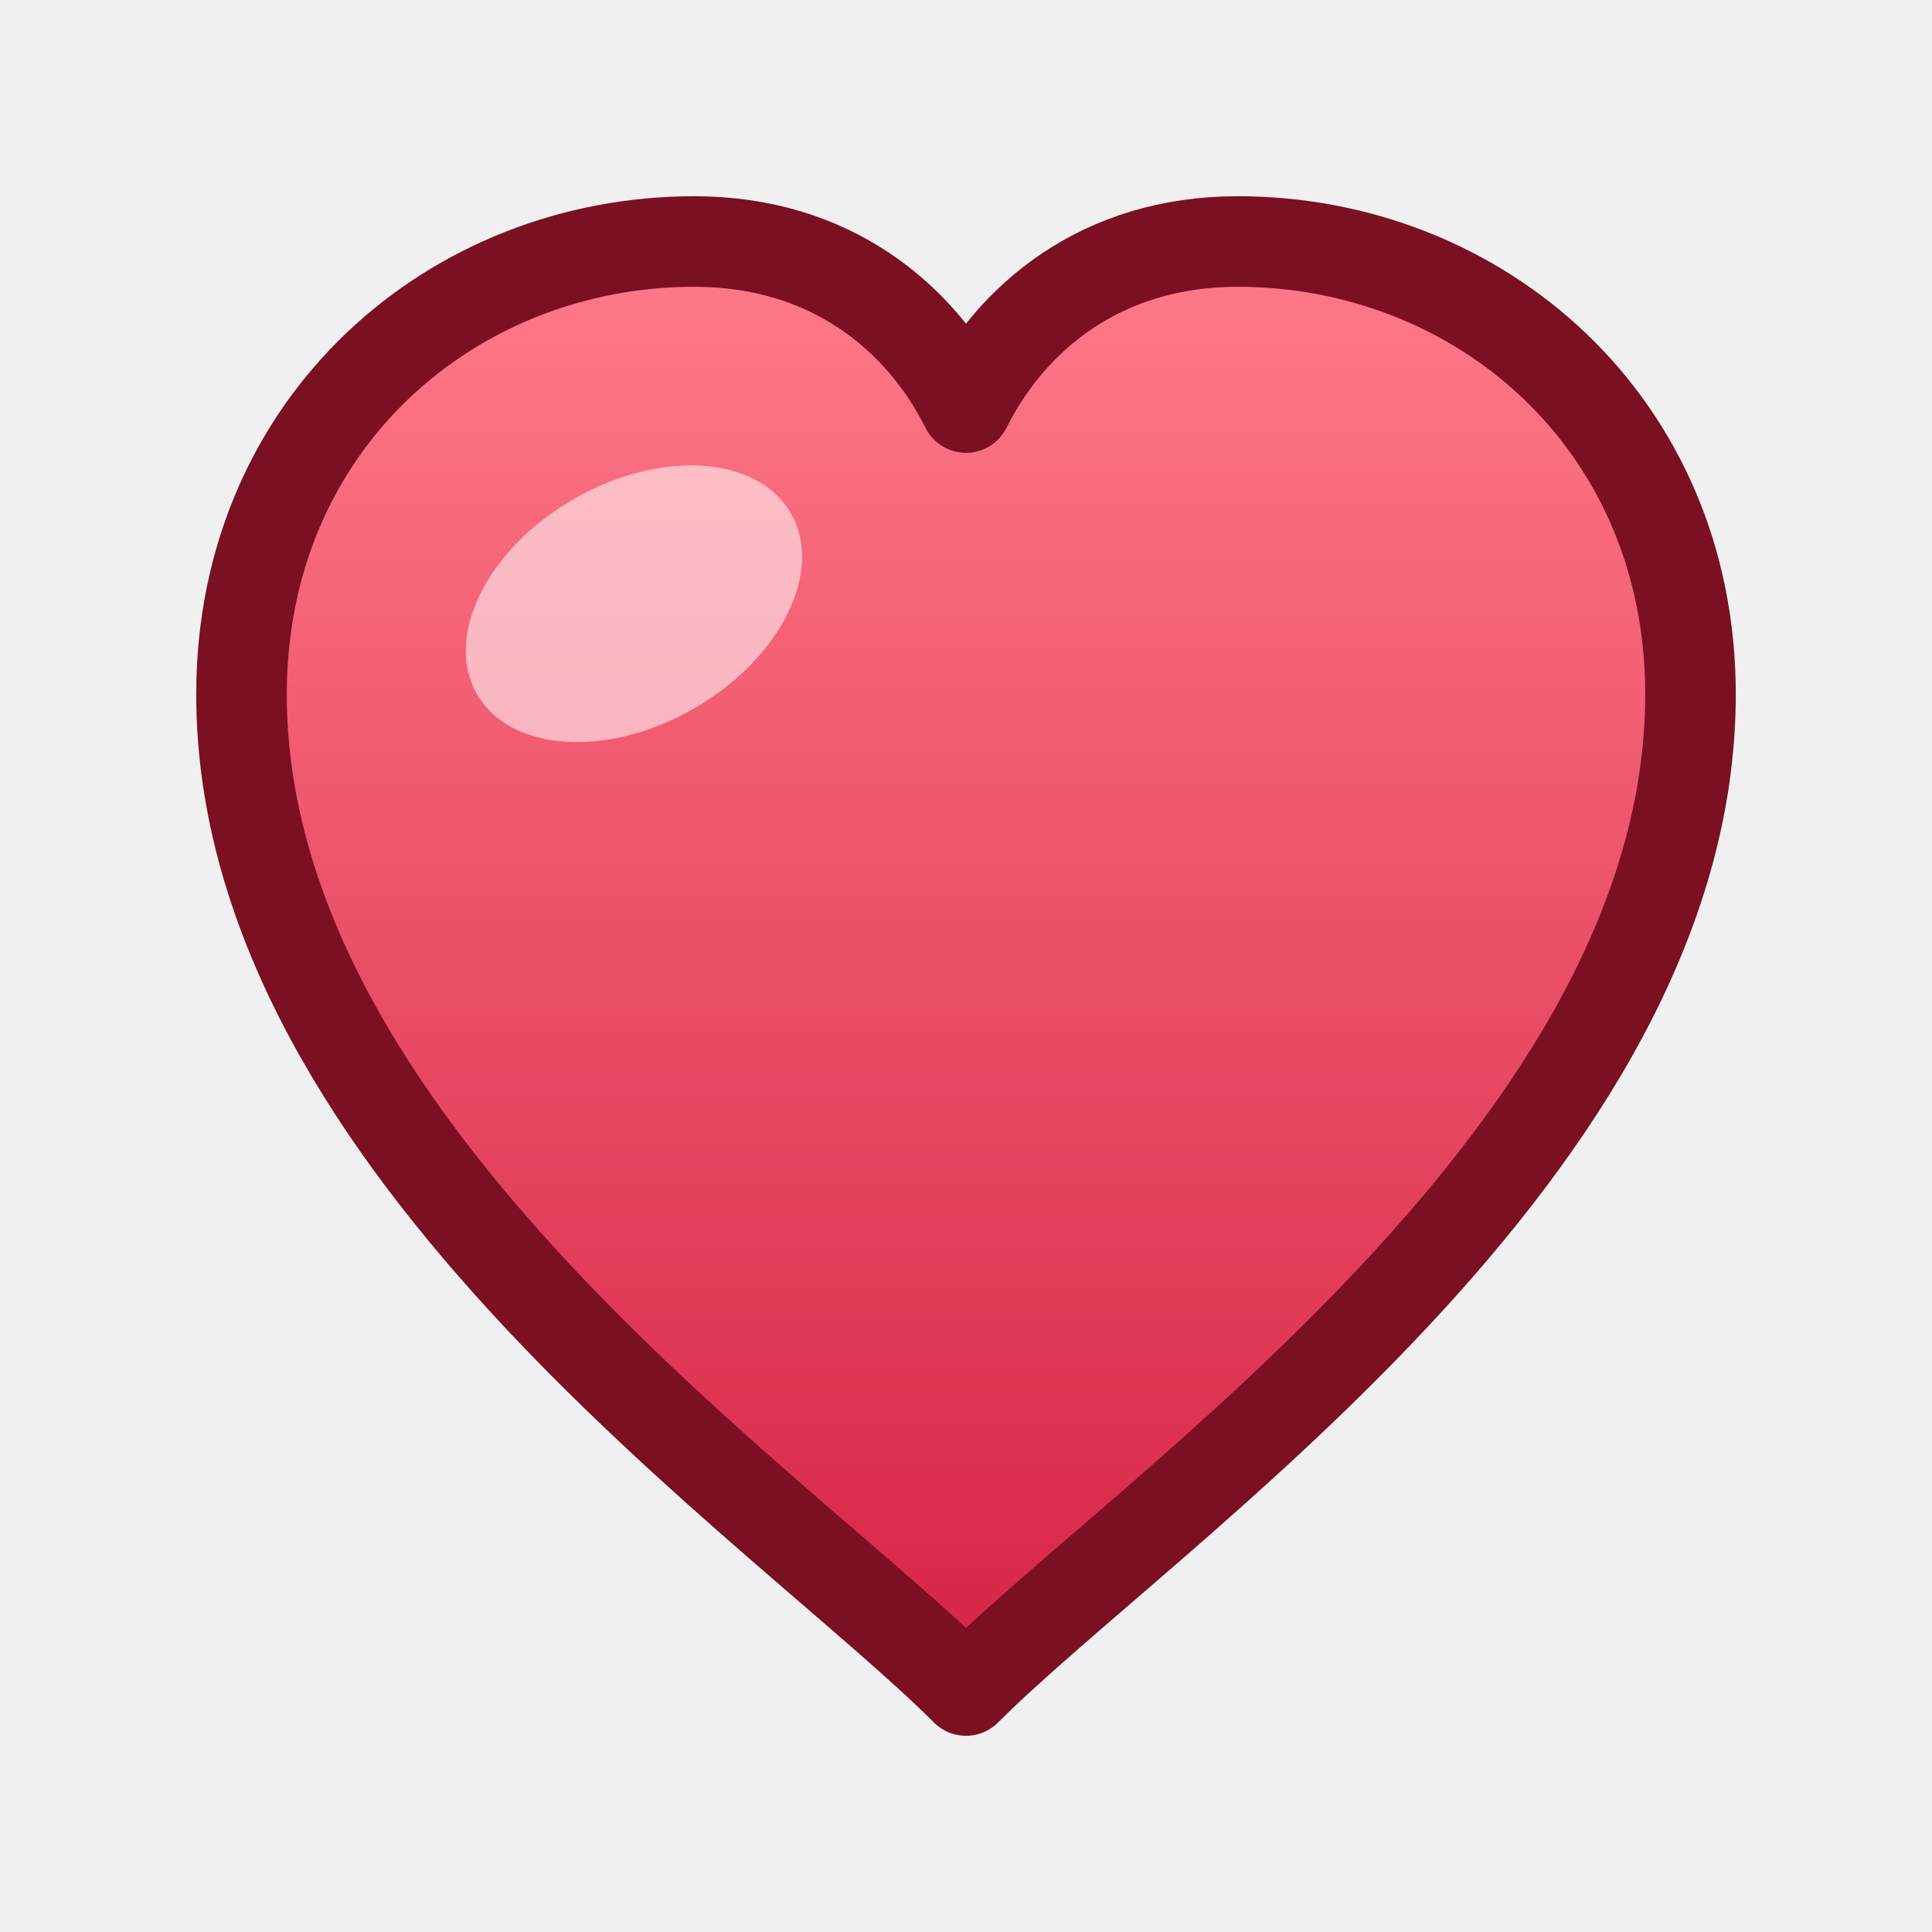
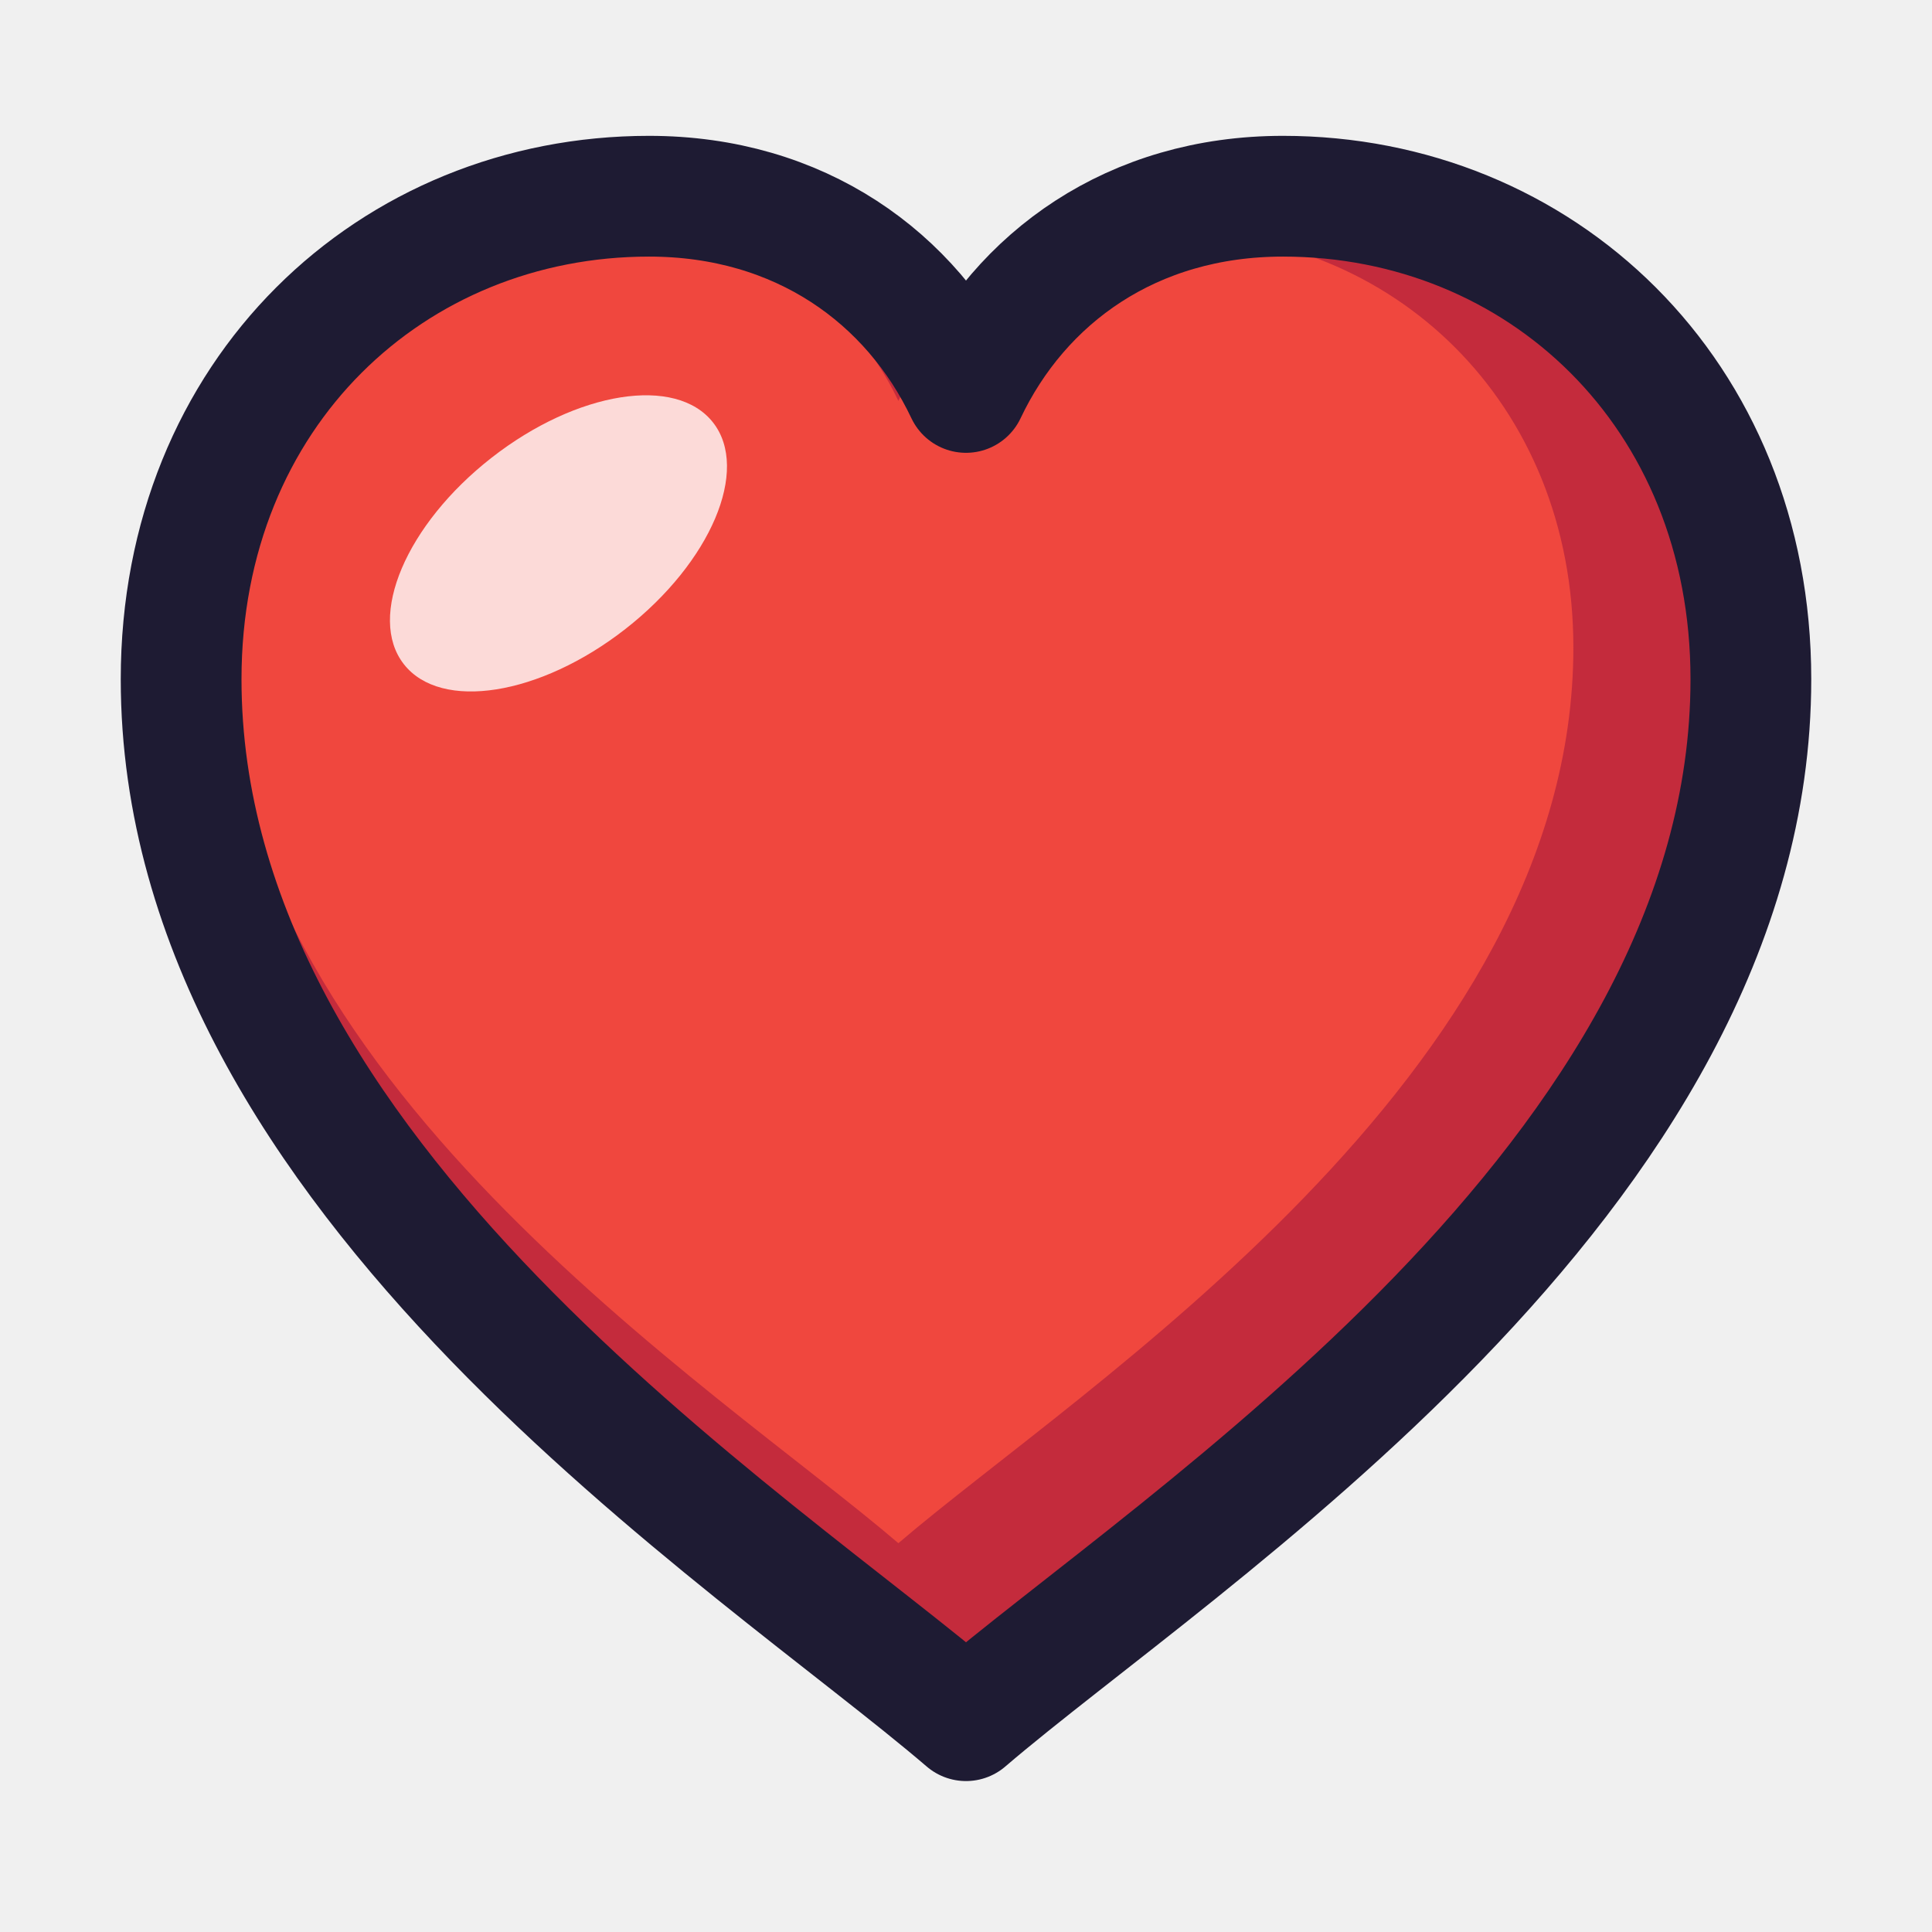
<svg xmlns="http://www.w3.org/2000/svg" viewBox="0 0 64 64">
-   <defs>
-     <linearGradient id="heart_fill" x1="0" y1="0" x2="0" y2="1">
-       <stop offset="0" stop-color="#FF7A8A" />
-       <stop offset="1" stop-color="#D62346" />
-     </linearGradient>
-   </defs>
-   <path d="M32 56 C26 50 8 38 8 23 C8 14 15 8 23 8 C27.5 8 30.5 10.5 32 13.5 C33.5 10.5 36.5 8 41 8 C49 8 56 14 56 23 C56 38 38 50 32 56 Z" fill="url(#heart_fill)" stroke="#7A1022" stroke-width="3" stroke-linejoin="round" />
-   <ellipse cx="21" cy="20" rx="6" ry="4" transform="rotate(-30 21 20)" fill="#FFFFFF" opacity="0.55" />
+   <path d="M32 57 C25 51 6 39 6 22.5 C6 13 13 6.5 21.5 6.5 C26.5 6.5 30.2 9.2 32 13 C33.8 9.2 37.5 6.5 42.5 6.5 C51 6.5 58 13 58 22.5 C58 39 39 51 32 57 Z" fill="#C42B3C" />
+   <path d="M32 57 C25 51 6 39 6 22.5 C6 13 13 6.5 21.5 6.5 C26.5 6.5 30.2 9.2 32 13 C33.8 9.2 37.5 6.5 42.5 6.5 C51 6.5 58 13 58 22.5 C58 39 39 51 32 57 Z" fill="#F0473E" transform="translate(16 15) scale(0.86) translate(-16 -15)" />
+   <ellipse cx="18.5" cy="18" rx="6.5" ry="3.6" transform="rotate(-38 18.5 18)" fill="#FFFFFF" opacity="0.8" />
+   <path d="M32 57 C25 51 6 39 6 22.5 C6 13 13 6.5 21.5 6.5 C26.5 6.5 30.2 9.2 32 13 C33.8 9.2 37.5 6.5 42.5 6.5 C51 6.5 58 13 58 22.5 C58 39 39 51 32 57 Z" fill="none" stroke="#1E1B33" stroke-width="4" stroke-linejoin="round" stroke-linecap="round" />
</svg>
